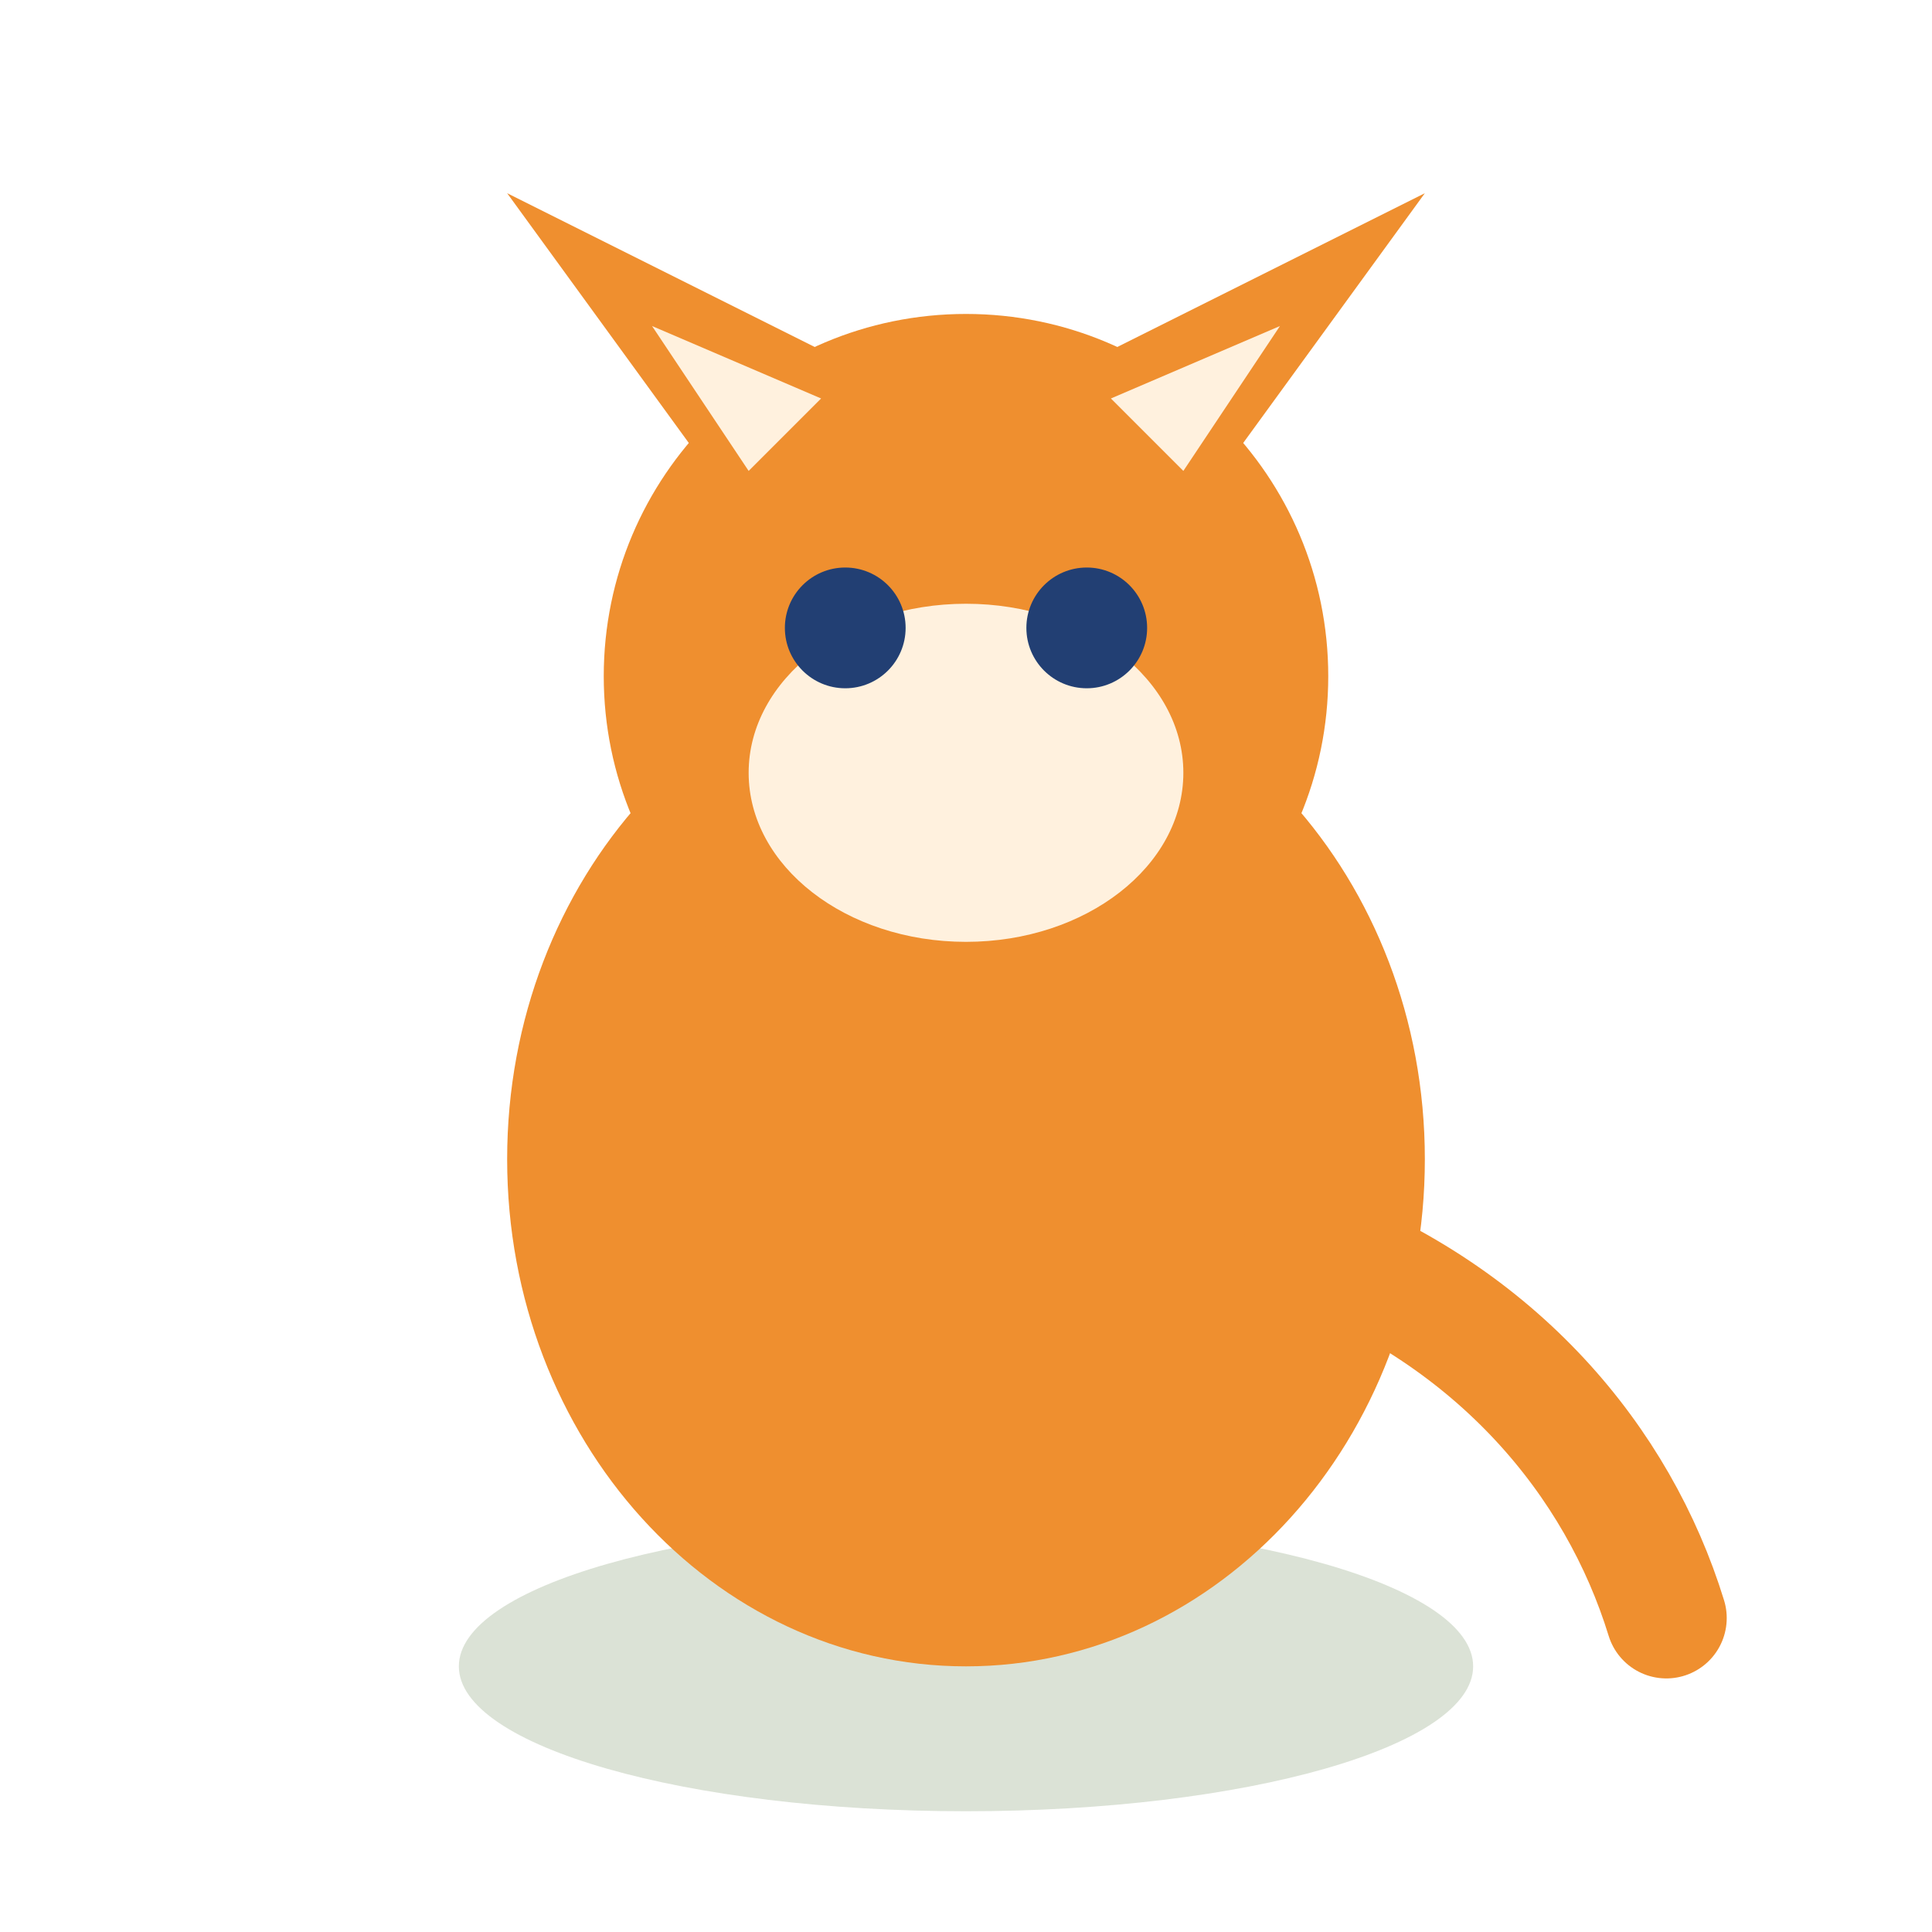
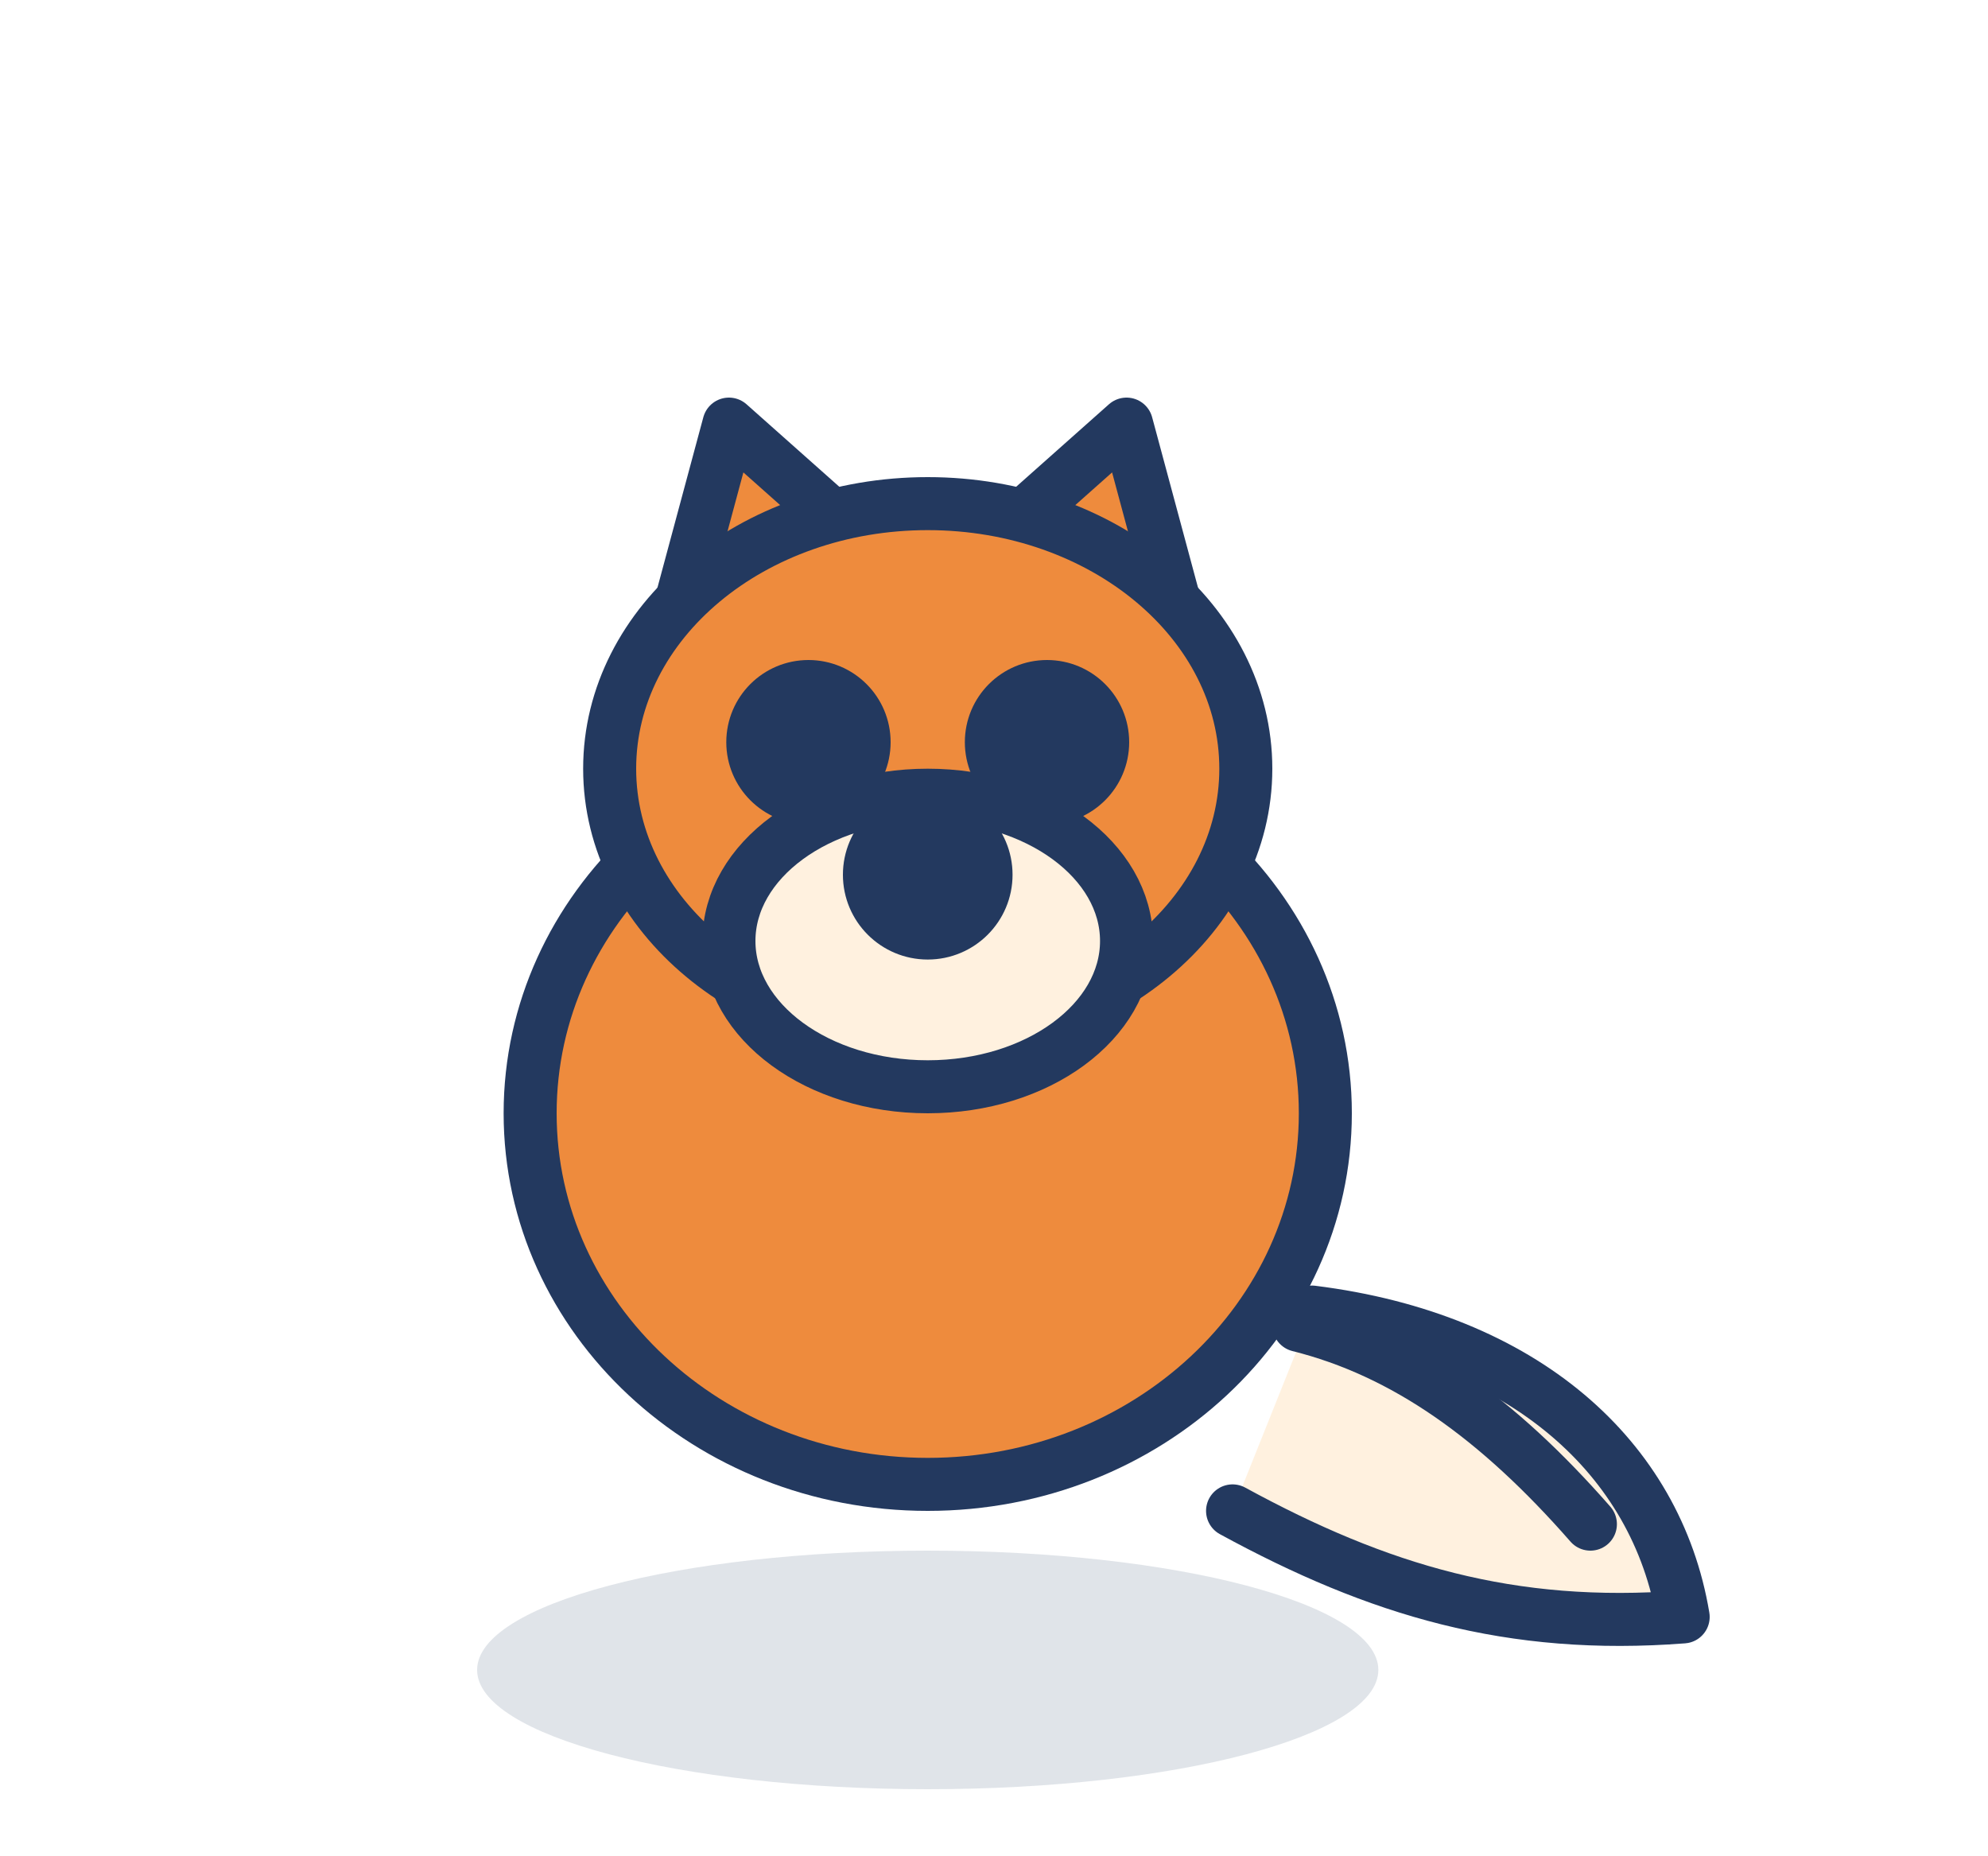
- <svg xmlns="http://www.w3.org/2000/svg" viewBox="0 0 160 160">
-   <ellipse cx="80" cy="138" rx="42" ry="12" fill="#5b7a43" opacity=".22" />
-   <ellipse cx="80" cy="96" rx="38" ry="42" fill="#ef8f2f" />
-   <circle cx="80" cy="56" r="30" fill="#ef8f2f" />
-   <path d="M58 38L42 16l28 14zM102 38l16-22-28 14z" fill="#ef8f2f" />
-   <path d="M62 39L54 27l14 6zM98 39l8-12-14 6z" fill="#fff1de" />
-   <ellipse cx="80" cy="64" rx="18" ry="14" fill="#fff1de" />
-   <circle cx="70" cy="52" r="5" fill="#223f73" />
-   <circle cx="90" cy="52" r="5" fill="#223f73" />
-   <path d="M108 103c16 6 26 18 30 31" stroke="#ef8f2f" stroke-width="10" fill="none" stroke-linecap="round" />
+ <svg xmlns="http://www.w3.org/2000/svg" viewBox="0 0 150 140">
+   <ellipse cx="70" cy="126" rx="34" ry="9" fill="rgba(35,57,95,0.14)" />
+   <g stroke="#23395f" stroke-width="4" stroke-linecap="round" stroke-linejoin="round">
+     <ellipse cx="70" cy="84" rx="30" ry="28" fill="#ee8b3d" />
+     <path d="M48 58l7-26 18 16" fill="#ee8b3d" />
+     <path d="M92 58l-7-26-18 16" fill="#ee8b3d" />
+     <ellipse cx="70" cy="58" rx="24" ry="20" fill="#ee8b3d" />
+     <ellipse cx="70" cy="71" rx="15" ry="11" fill="#fff1df" />
+     <circle cx="61" cy="56" r="4.2" fill="#23395f" />
+     <circle cx="79" cy="56" r="4.2" fill="#23395f" />
+     <circle cx="70" cy="66" r="4.4" fill="#23395f" />
+     <path d="M99 99c16 2 26 11 28 23-13 1-23-2-34-8" fill="#fff1df" />
+     <path d="M98 100c8 2 15 7 22 15" fill="none" />
+   </g>
</svg>
